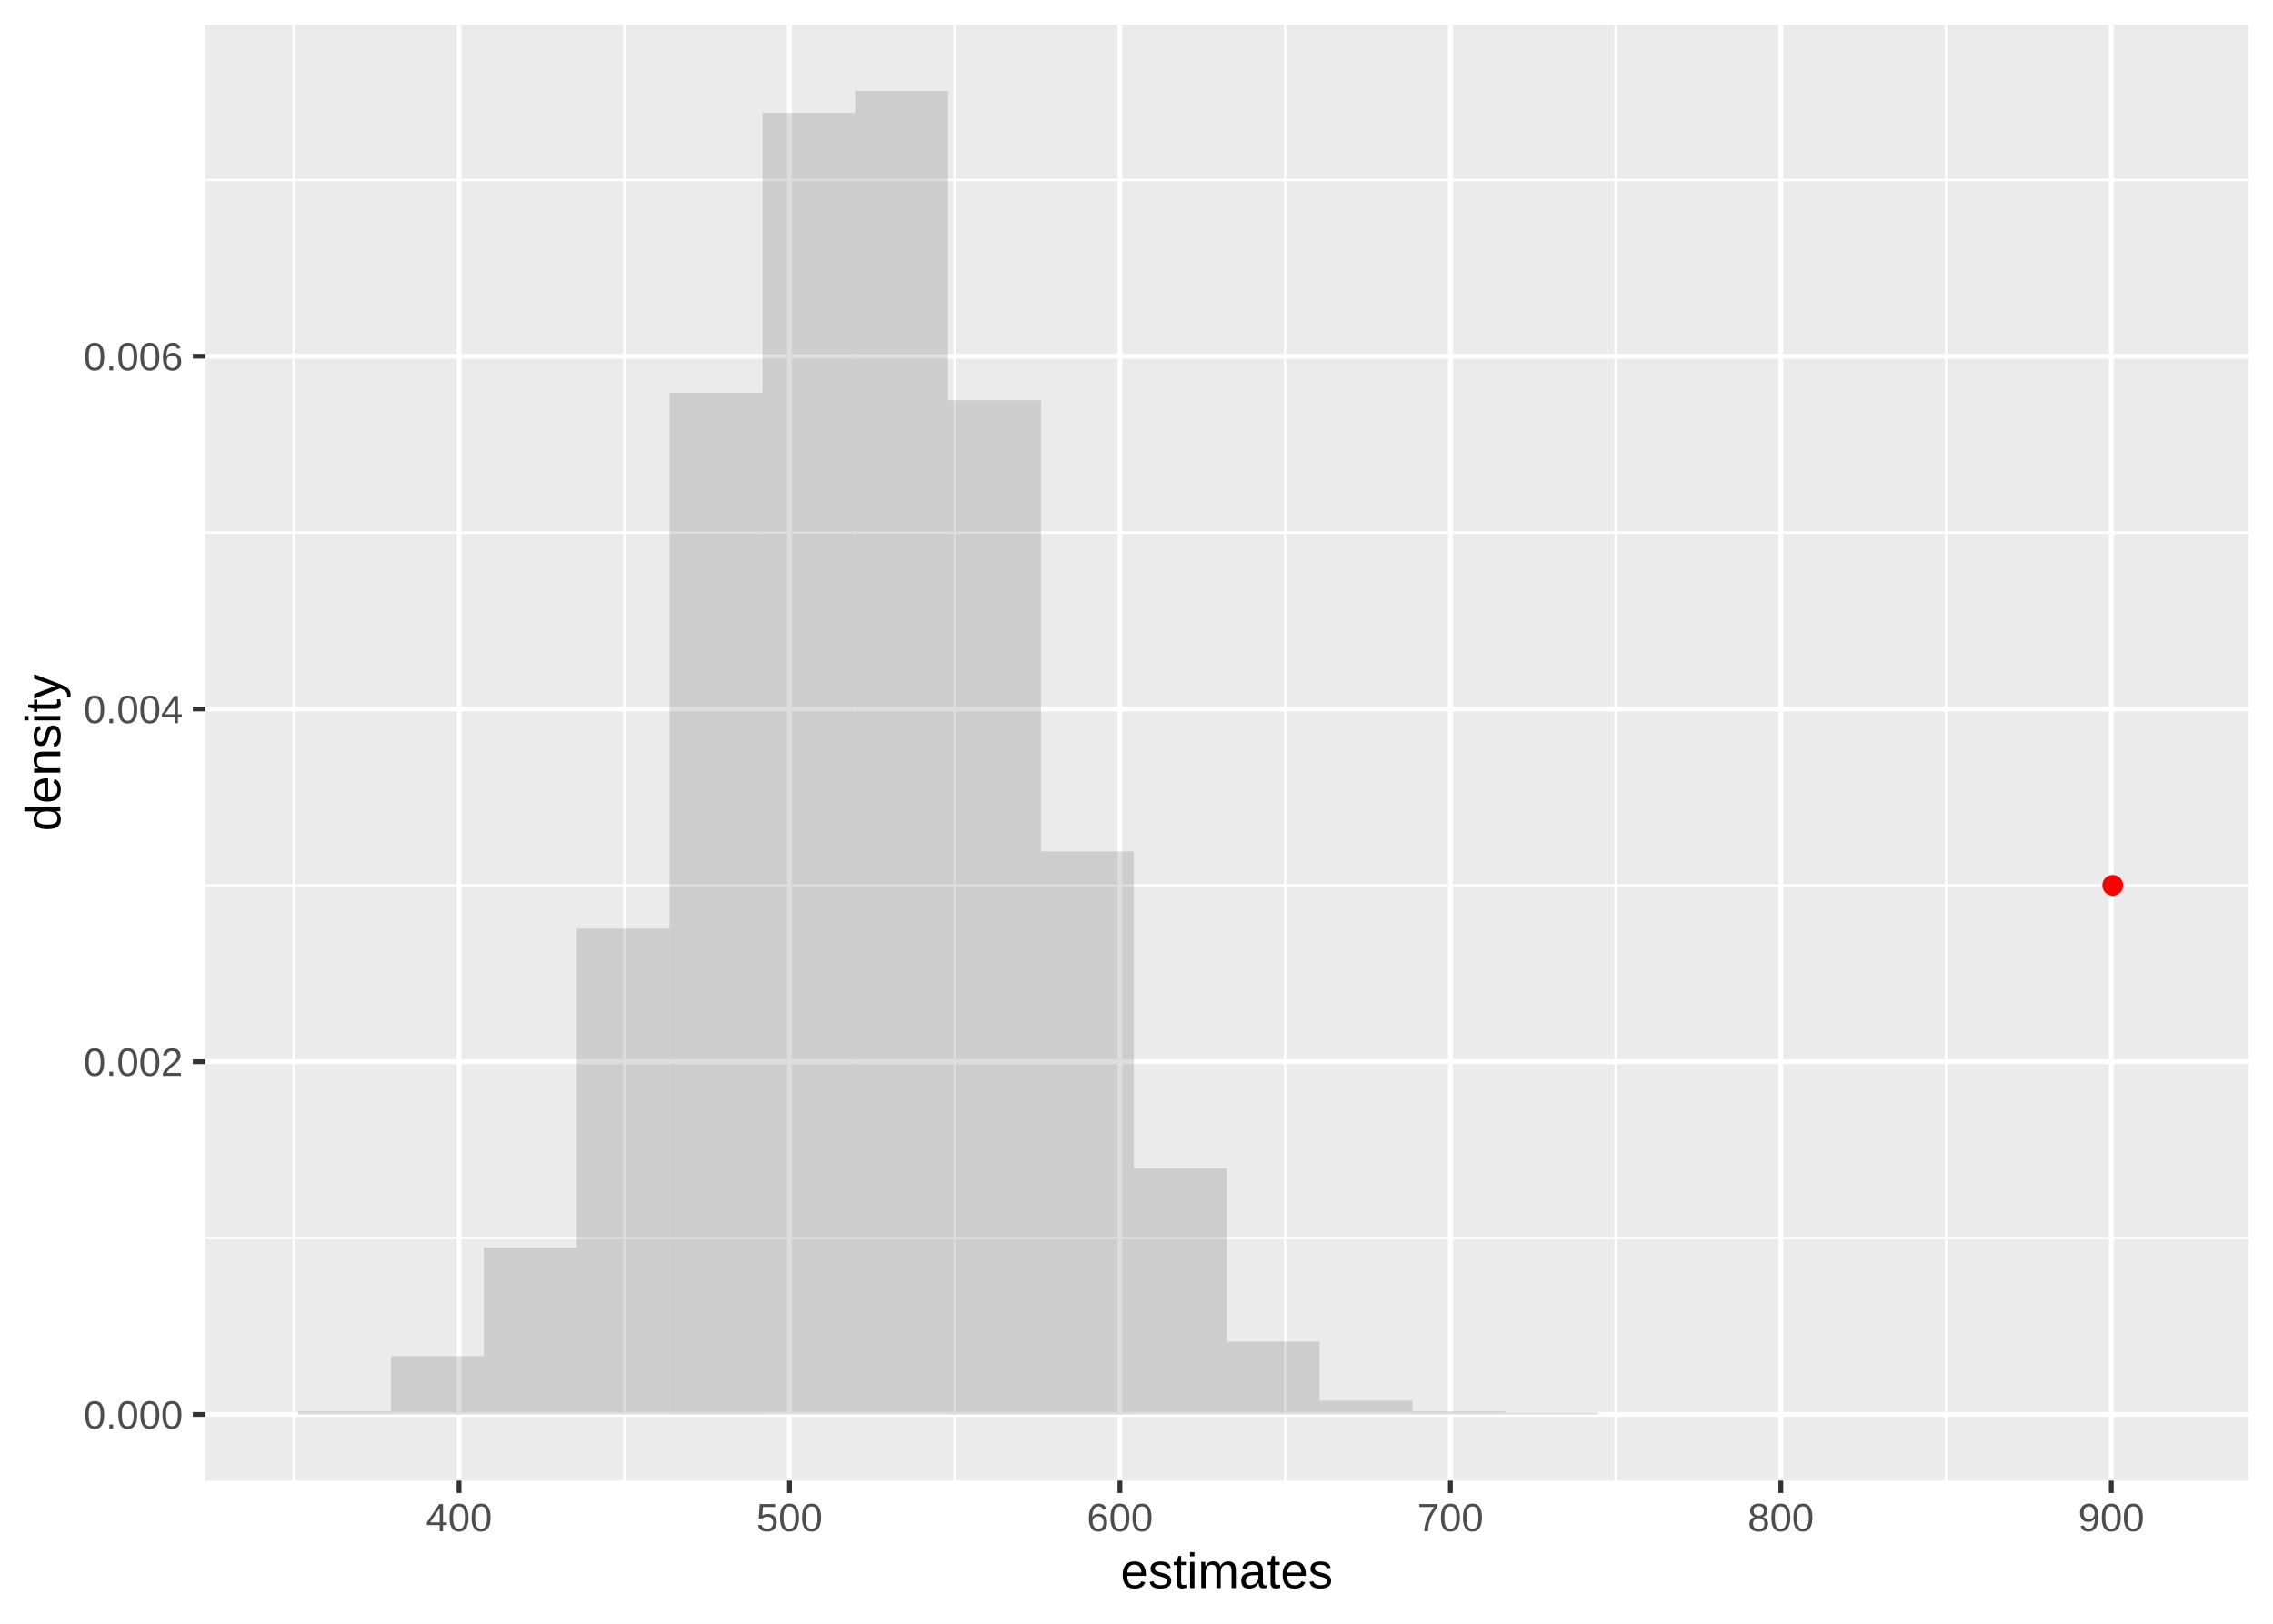
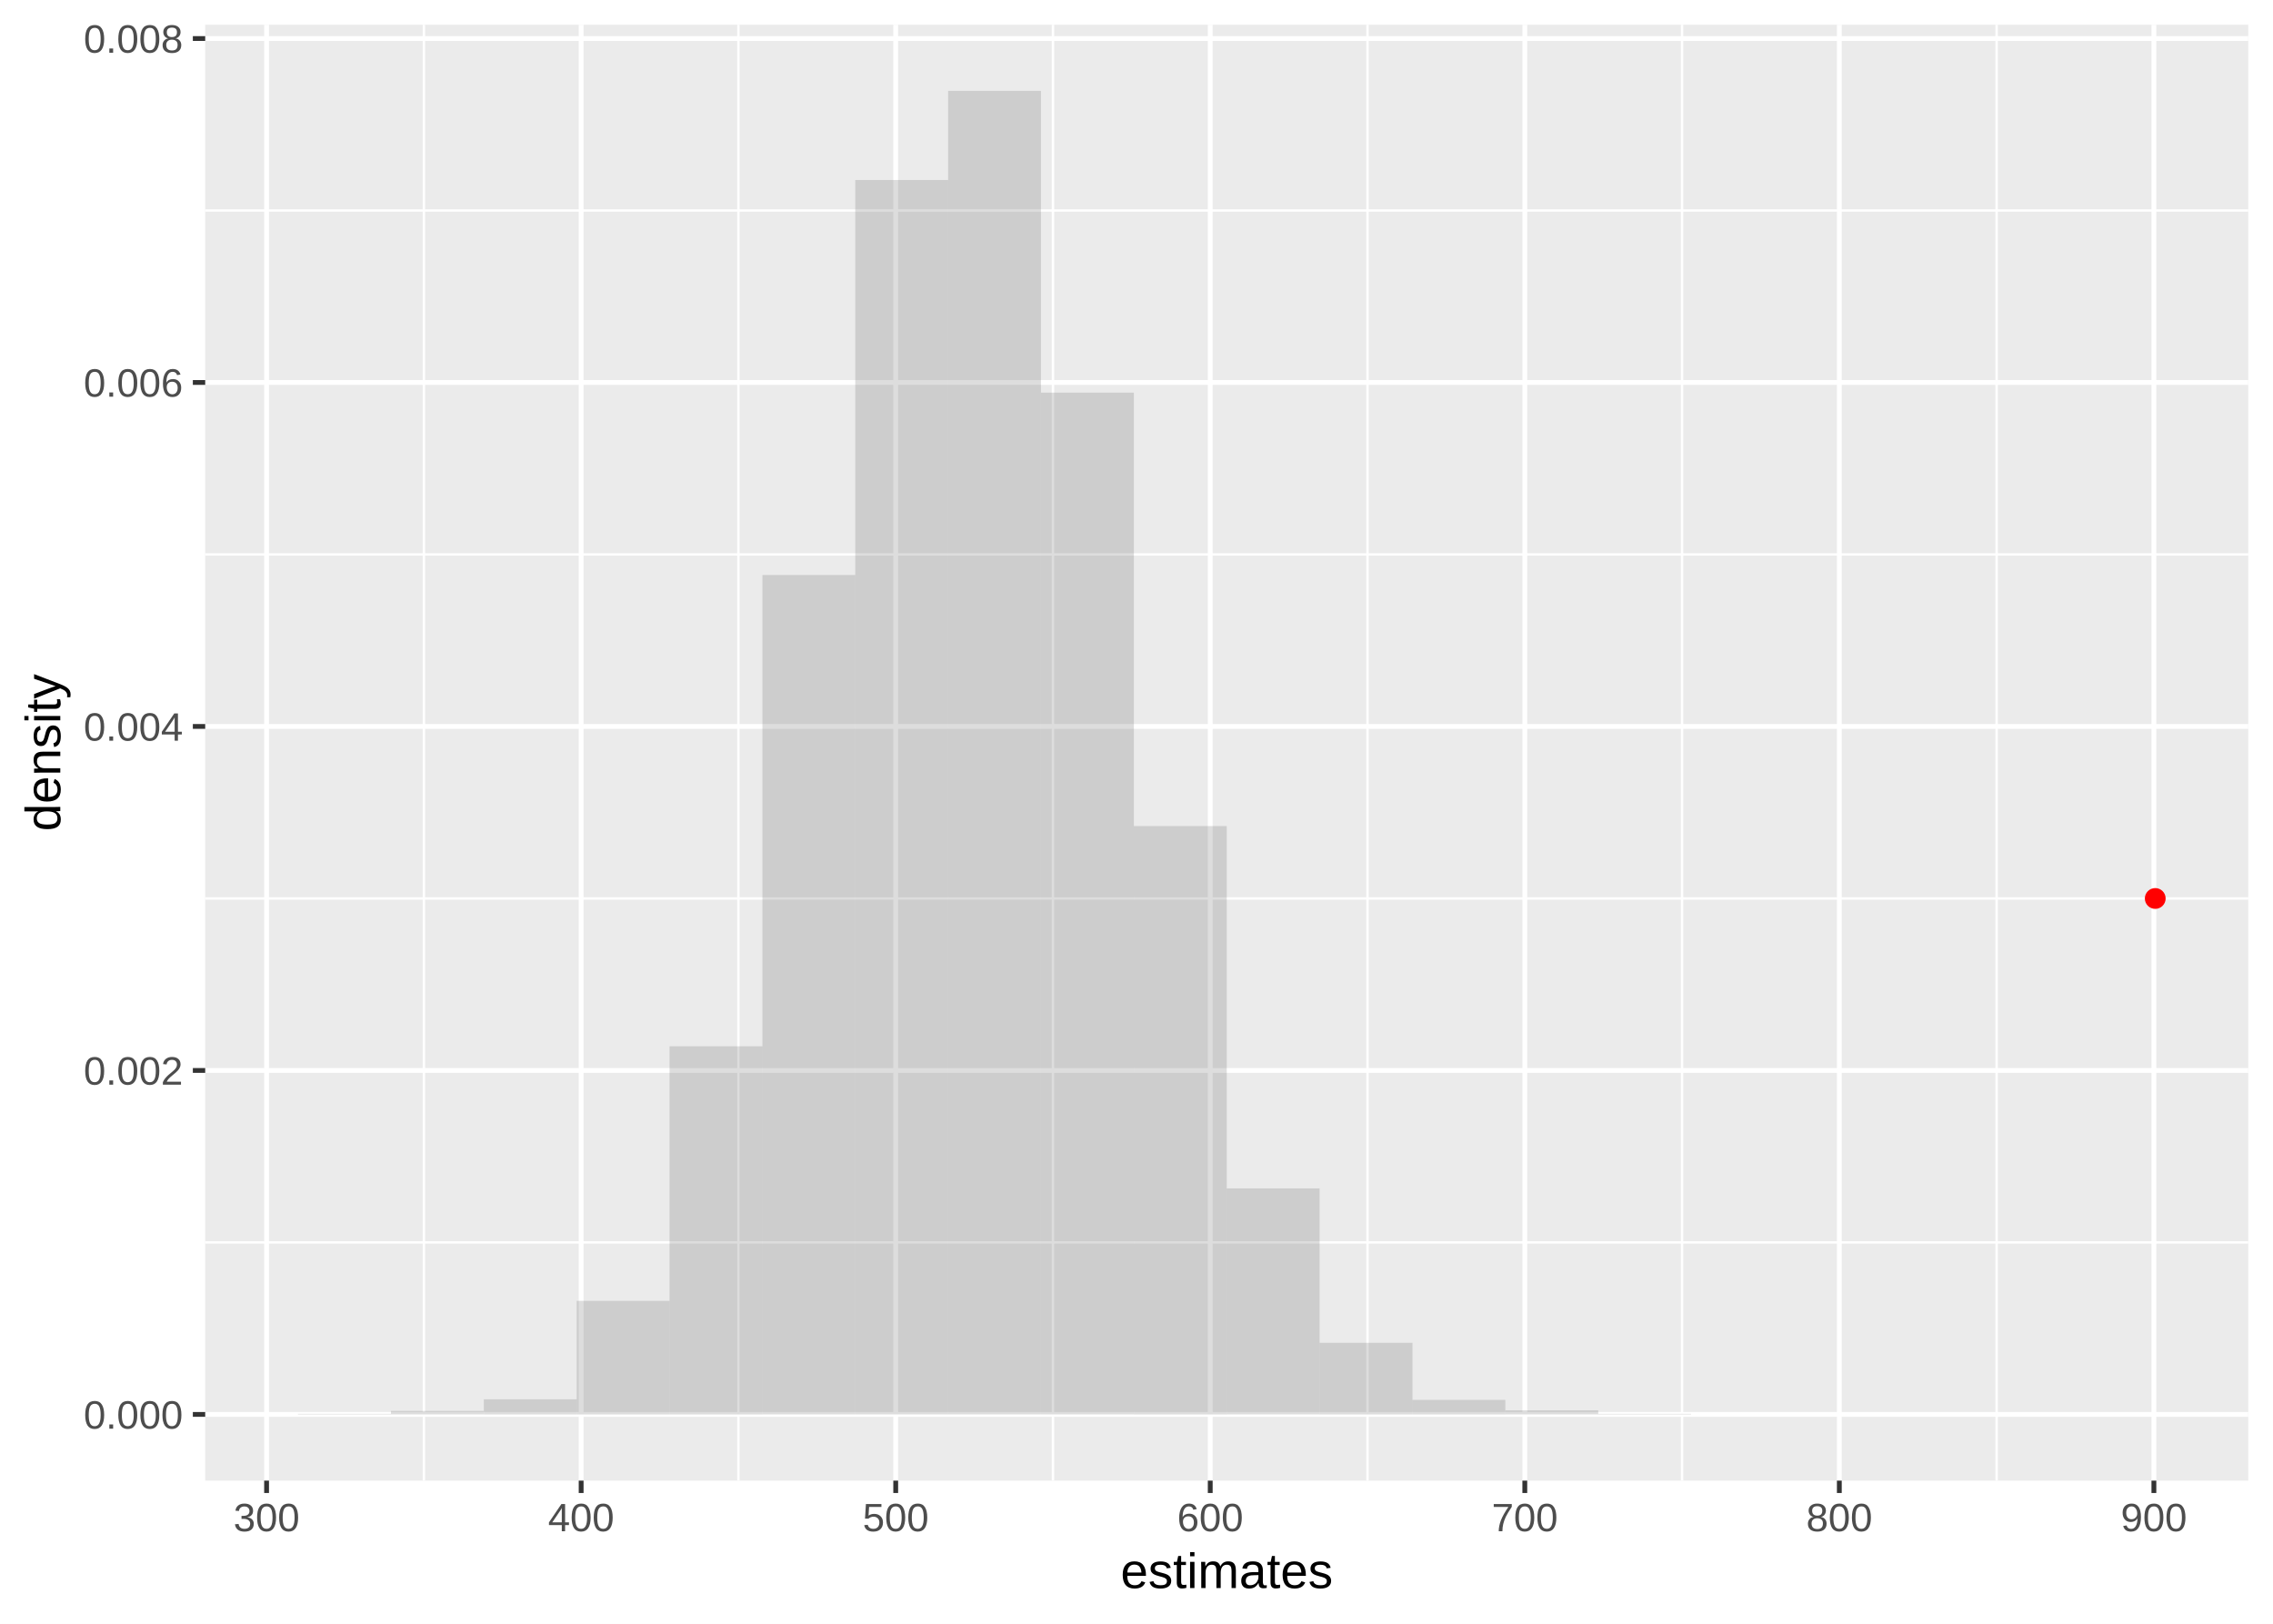
<svg xmlns="http://www.w3.org/2000/svg" class="svglite" width="504.00pt" height="360.00pt" viewBox="0 0 504.00 360.00">
  <defs>
    <style type="text/css">
    .svglite line, .svglite polyline, .svglite polygon, .svglite path, .svglite rect, .svglite circle {
      fill: none;
      stroke: #000000;
      stroke-linecap: round;
      stroke-linejoin: round;
      stroke-miterlimit: 10.00;
    }
    .svglite text {
      white-space: pre;
    }
  </style>
  </defs>
  <rect width="100%" height="100%" style="stroke: none; fill: none;" />
  <defs>
    <clipPath id="cpMC4wMHw1MDQuMDB8MC4wMHwzNjAuMDA=">
      <rect x="0.00" y="0.00" width="504.00" height="360.00" />
    </clipPath>
  </defs>
  <g clip-path="url(#cpMC4wMHw1MDQuMDB8MC4wMHwzNjAuMDA=)">
    <rect x="0.00" y="0.00" width="504.00" height="360.00" style="stroke-width: 1.07; stroke: #FFFFFF; fill: #FFFFFF;" />
  </g>
  <defs>
    <clipPath id="cpNDUuNTB8NDk4LjUyfDUuNDh8MzI4LjI3">
      <rect x="45.50" y="5.48" width="453.02" height="322.79" />
    </clipPath>
  </defs>
  <g clip-path="url(#cpNDUuNTB8NDk4LjUyfDUuNDh8MzI4LjI3)">
    <rect x="45.50" y="5.48" width="453.02" height="322.79" style="stroke-width: 1.07; stroke: none; fill: #EBEBEB;" />
-     <polyline points="45.50,274.49 498.52,274.49 " style="stroke-width: 0.53; stroke: #FFFFFF; stroke-linecap: butt;" />
-     <polyline points="45.50,196.29 498.52,196.29 " style="stroke-width: 0.53; stroke: #FFFFFF; stroke-linecap: butt;" />
-     <polyline points="45.50,118.08 498.52,118.08 " style="stroke-width: 0.53; stroke: #FFFFFF; stroke-linecap: butt;" />
-     <polyline points="45.50,39.88 498.52,39.88 " style="stroke-width: 0.53; stroke: #FFFFFF; stroke-linecap: butt;" />
-     <polyline points="65.15,328.27 65.15,5.48 " style="stroke-width: 0.53; stroke: #FFFFFF; stroke-linecap: butt;" />
-     <polyline points="138.42,328.27 138.42,5.48 " style="stroke-width: 0.53; stroke: #FFFFFF; stroke-linecap: butt;" />
-     <polyline points="211.69,328.27 211.69,5.48 " style="stroke-width: 0.53; stroke: #FFFFFF; stroke-linecap: butt;" />
-     <polyline points="284.96,328.27 284.96,5.48 " style="stroke-width: 0.53; stroke: #FFFFFF; stroke-linecap: butt;" />
-     <polyline points="358.24,328.27 358.24,5.48 " style="stroke-width: 0.53; stroke: #FFFFFF; stroke-linecap: butt;" />
-     <polyline points="431.51,328.27 431.51,5.48 " style="stroke-width: 0.53; stroke: #FFFFFF; stroke-linecap: butt;" />
+     <polyline points="45.50,275.46 498.52,275.46 " style="stroke-width: 0.53; stroke: #FFFFFF; stroke-linecap: butt;" />
+     <polyline points="45.50,199.20 498.52,199.20 " style="stroke-width: 0.53; stroke: #FFFFFF; stroke-linecap: butt;" />
+     <polyline points="45.50,122.93 498.52,122.93 " style="stroke-width: 0.53; stroke: #FFFFFF; stroke-linecap: butt;" />
+     <polyline points="45.50,46.67 498.52,46.67 " style="stroke-width: 0.53; stroke: #FFFFFF; stroke-linecap: butt;" />
+     <polyline points="93.99,328.27 93.99,5.48 " style="stroke-width: 0.53; stroke: #FFFFFF; stroke-linecap: butt;" />
+     <polyline points="163.73,328.27 163.73,5.48 " style="stroke-width: 0.53; stroke: #FFFFFF; stroke-linecap: butt;" />
+     <polyline points="233.48,328.27 233.48,5.48 " style="stroke-width: 0.53; stroke: #FFFFFF; stroke-linecap: butt;" />
+     <polyline points="303.22,328.27 303.22,5.48 " style="stroke-width: 0.53; stroke: #FFFFFF; stroke-linecap: butt;" />
+     <polyline points="372.97,328.27 372.97,5.48 " style="stroke-width: 0.53; stroke: #FFFFFF; stroke-linecap: butt;" />
+     <polyline points="442.72,328.27 442.72,5.48 " style="stroke-width: 0.53; stroke: #FFFFFF; stroke-linecap: butt;" />
    <polyline points="45.50,313.59 498.52,313.59 " style="stroke-width: 1.07; stroke: #FFFFFF; stroke-linecap: butt;" />
-     <polyline points="45.50,235.39 498.52,235.39 " style="stroke-width: 1.07; stroke: #FFFFFF; stroke-linecap: butt;" />
-     <polyline points="45.50,157.19 498.52,157.19 " style="stroke-width: 1.07; stroke: #FFFFFF; stroke-linecap: butt;" />
-     <polyline points="45.50,78.98 498.52,78.98 " style="stroke-width: 1.07; stroke: #FFFFFF; stroke-linecap: butt;" />
-     <polyline points="101.78,328.27 101.78,5.48 " style="stroke-width: 1.07; stroke: #FFFFFF; stroke-linecap: butt;" />
-     <polyline points="175.06,328.27 175.06,5.48 " style="stroke-width: 1.07; stroke: #FFFFFF; stroke-linecap: butt;" />
-     <polyline points="248.33,328.27 248.33,5.48 " style="stroke-width: 1.07; stroke: #FFFFFF; stroke-linecap: butt;" />
-     <polyline points="321.60,328.27 321.60,5.48 " style="stroke-width: 1.07; stroke: #FFFFFF; stroke-linecap: butt;" />
-     <polyline points="394.87,328.27 394.87,5.48 " style="stroke-width: 1.07; stroke: #FFFFFF; stroke-linecap: butt;" />
-     <polyline points="468.14,328.27 468.14,5.48 " style="stroke-width: 1.07; stroke: #FFFFFF; stroke-linecap: butt;" />
-     <rect x="66.09" y="312.90" width="20.59" height="0.70" style="stroke-width: 1.07; stroke: none; stroke-linecap: butt; stroke-linejoin: miter; fill: #595959; fill-opacity: 0.20;" />
-     <rect x="86.68" y="300.65" width="20.59" height="12.94" style="stroke-width: 1.07; stroke: none; stroke-linecap: butt; stroke-linejoin: miter; fill: #595959; fill-opacity: 0.20;" />
-     <rect x="107.28" y="276.58" width="20.59" height="37.01" style="stroke-width: 1.07; stroke: none; stroke-linecap: butt; stroke-linejoin: miter; fill: #595959; fill-opacity: 0.20;" />
-     <rect x="127.87" y="205.90" width="20.59" height="107.69" style="stroke-width: 1.07; stroke: none; stroke-linecap: butt; stroke-linejoin: miter; fill: #595959; fill-opacity: 0.20;" />
-     <rect x="148.46" y="87.08" width="20.59" height="226.52" style="stroke-width: 1.07; stroke: none; stroke-linecap: butt; stroke-linejoin: miter; fill: #595959; fill-opacity: 0.20;" />
-     <rect x="169.05" y="25.02" width="20.59" height="288.57" style="stroke-width: 1.07; stroke: none; stroke-linecap: butt; stroke-linejoin: miter; fill: #595959; fill-opacity: 0.20;" />
-     <rect x="189.64" y="20.15" width="20.59" height="293.44" style="stroke-width: 1.07; stroke: none; stroke-linecap: butt; stroke-linejoin: miter; fill: #595959; fill-opacity: 0.20;" />
-     <rect x="210.23" y="88.75" width="20.59" height="224.85" style="stroke-width: 1.07; stroke: none; stroke-linecap: butt; stroke-linejoin: miter; fill: #595959; fill-opacity: 0.20;" />
-     <rect x="230.83" y="188.79" width="20.59" height="124.81" style="stroke-width: 1.07; stroke: none; stroke-linecap: butt; stroke-linejoin: miter; fill: #595959; fill-opacity: 0.20;" />
-     <rect x="251.42" y="259.05" width="20.59" height="54.54" style="stroke-width: 1.07; stroke: none; stroke-linecap: butt; stroke-linejoin: miter; fill: #595959; fill-opacity: 0.20;" />
-     <rect x="272.01" y="297.45" width="20.59" height="16.14" style="stroke-width: 1.07; stroke: none; stroke-linecap: butt; stroke-linejoin: miter; fill: #595959; fill-opacity: 0.20;" />
-     <rect x="292.60" y="310.53" width="20.59" height="3.06" style="stroke-width: 1.07; stroke: none; stroke-linecap: butt; stroke-linejoin: miter; fill: #595959; fill-opacity: 0.20;" />
-     <rect x="313.19" y="312.90" width="20.59" height="0.70" style="stroke-width: 1.07; stroke: none; stroke-linecap: butt; stroke-linejoin: miter; fill: #595959; fill-opacity: 0.20;" />
-     <rect x="333.79" y="313.18" width="20.59" height="0.42" style="stroke-width: 1.07; stroke: none; stroke-linecap: butt; stroke-linejoin: miter; fill: #595959; fill-opacity: 0.20;" />
-     <rect x="354.38" y="313.59" width="20.59" height="0.00" style="stroke-width: 1.07; stroke: none; stroke-linecap: butt; stroke-linejoin: miter; fill: #595959; fill-opacity: 0.20;" />
+     <polyline points="45.50,237.33 498.52,237.33 " style="stroke-width: 1.07; stroke: #FFFFFF; stroke-linecap: butt;" />
+     <polyline points="45.50,161.06 498.52,161.06 " style="stroke-width: 1.07; stroke: #FFFFFF; stroke-linecap: butt;" />
+     <polyline points="45.50,84.80 498.52,84.80 " style="stroke-width: 1.07; stroke: #FFFFFF; stroke-linecap: butt;" />
+     <polyline points="45.50,8.54 498.52,8.54 " style="stroke-width: 1.07; stroke: #FFFFFF; stroke-linecap: butt;" />
+     <polyline points="59.11,328.27 59.11,5.48 " style="stroke-width: 1.07; stroke: #FFFFFF; stroke-linecap: butt;" />
+     <polyline points="128.86,328.27 128.86,5.48 " style="stroke-width: 1.07; stroke: #FFFFFF; stroke-linecap: butt;" />
+     <polyline points="198.61,328.27 198.61,5.48 " style="stroke-width: 1.07; stroke: #FFFFFF; stroke-linecap: butt;" />
+     <polyline points="268.35,328.27 268.35,5.48 " style="stroke-width: 1.07; stroke: #FFFFFF; stroke-linecap: butt;" />
+     <polyline points="338.10,328.27 338.10,5.48 " style="stroke-width: 1.07; stroke: #FFFFFF; stroke-linecap: butt;" />
+     <polyline points="407.84,328.27 407.84,5.48 " style="stroke-width: 1.07; stroke: #FFFFFF; stroke-linecap: butt;" />
+     <polyline points="477.59,328.27 477.59,5.48 " style="stroke-width: 1.07; stroke: #FFFFFF; stroke-linecap: butt;" />
+     <rect x="66.09" y="313.46" width="20.59" height="0.13" style="stroke-width: 1.07; stroke: none; stroke-linecap: butt; stroke-linejoin: miter; fill: #595959; fill-opacity: 0.20;" />
+     <rect x="86.68" y="312.82" width="20.59" height="0.77" style="stroke-width: 1.07; stroke: none; stroke-linecap: butt; stroke-linejoin: miter; fill: #595959; fill-opacity: 0.20;" />
+     <rect x="107.28" y="310.24" width="20.59" height="3.36" style="stroke-width: 1.07; stroke: none; stroke-linecap: butt; stroke-linejoin: miter; fill: #595959; fill-opacity: 0.20;" />
+     <rect x="127.87" y="288.41" width="20.59" height="25.19" style="stroke-width: 1.07; stroke: none; stroke-linecap: butt; stroke-linejoin: miter; fill: #595959; fill-opacity: 0.20;" />
+     <rect x="148.46" y="231.97" width="20.59" height="81.63" style="stroke-width: 1.07; stroke: none; stroke-linecap: butt; stroke-linejoin: miter; fill: #595959; fill-opacity: 0.20;" />
+     <rect x="169.05" y="127.48" width="20.59" height="186.11" style="stroke-width: 1.07; stroke: none; stroke-linecap: butt; stroke-linejoin: miter; fill: #595959; fill-opacity: 0.20;" />
+     <rect x="189.64" y="39.91" width="20.59" height="273.68" style="stroke-width: 1.07; stroke: none; stroke-linecap: butt; stroke-linejoin: miter; fill: #595959; fill-opacity: 0.20;" />
+     <rect x="210.23" y="20.15" width="20.59" height="293.44" style="stroke-width: 1.07; stroke: none; stroke-linecap: butt; stroke-linejoin: miter; fill: #595959; fill-opacity: 0.20;" />
+     <rect x="230.83" y="87.05" width="20.59" height="226.54" style="stroke-width: 1.07; stroke: none; stroke-linecap: butt; stroke-linejoin: miter; fill: #595959; fill-opacity: 0.20;" />
+     <rect x="251.42" y="183.15" width="20.59" height="130.45" style="stroke-width: 1.07; stroke: none; stroke-linecap: butt; stroke-linejoin: miter; fill: #595959; fill-opacity: 0.20;" />
+     <rect x="272.01" y="263.48" width="20.59" height="50.11" style="stroke-width: 1.07; stroke: none; stroke-linecap: butt; stroke-linejoin: miter; fill: #595959; fill-opacity: 0.20;" />
+     <rect x="292.60" y="297.71" width="20.59" height="15.89" style="stroke-width: 1.07; stroke: none; stroke-linecap: butt; stroke-linejoin: miter; fill: #595959; fill-opacity: 0.20;" />
+     <rect x="313.19" y="310.37" width="20.59" height="3.23" style="stroke-width: 1.07; stroke: none; stroke-linecap: butt; stroke-linejoin: miter; fill: #595959; fill-opacity: 0.20;" />
+     <rect x="333.79" y="312.69" width="20.59" height="0.90" style="stroke-width: 1.07; stroke: none; stroke-linecap: butt; stroke-linejoin: miter; fill: #595959; fill-opacity: 0.20;" />
+     <rect x="354.38" y="313.46" width="20.59" height="0.13" style="stroke-width: 1.07; stroke: none; stroke-linecap: butt; stroke-linejoin: miter; fill: #595959; fill-opacity: 0.20;" />
    <rect x="374.97" y="313.59" width="20.59" height="0.00" style="stroke-width: 1.07; stroke: none; stroke-linecap: butt; stroke-linejoin: miter; fill: #595959; fill-opacity: 0.20;" />
    <rect x="395.56" y="313.59" width="20.59" height="0.00" style="stroke-width: 1.07; stroke: none; stroke-linecap: butt; stroke-linejoin: miter; fill: #595959; fill-opacity: 0.20;" />
    <rect x="416.15" y="313.59" width="20.59" height="0.00" style="stroke-width: 1.07; stroke: none; stroke-linecap: butt; stroke-linejoin: miter; fill: #595959; fill-opacity: 0.20;" />
    <rect x="436.75" y="313.59" width="20.59" height="0.00" style="stroke-width: 1.07; stroke: none; stroke-linecap: butt; stroke-linejoin: miter; fill: #595959; fill-opacity: 0.20;" />
    <rect x="457.34" y="313.59" width="20.59" height="0.00" style="stroke-width: 1.07; stroke: none; stroke-linecap: butt; stroke-linejoin: miter; fill: #595959; fill-opacity: 0.20;" />
-     <circle cx="468.46" cy="196.29" r="1.95" style="stroke-width: 0.71; stroke: #FF0000; fill: #FF0000;" />
+     <circle cx="477.89" cy="199.20" r="1.95" style="stroke-width: 0.71; stroke: #FF0000; fill: #FF0000;" />
  </g>
  <g clip-path="url(#cpMC4wMHw1MDQuMDB8MC4wMHwzNjAuMDA=)">
    <text x="40.57" y="316.75" text-anchor="end" style="font-size: 8.80px;fill: #4D4D4D; font-family: &quot;Arial&quot;;" textLength="22.02px" lengthAdjust="spacingAndGlyphs">0.000</text>
-     <text x="40.57" y="238.54" text-anchor="end" style="font-size: 8.80px;fill: #4D4D4D; font-family: &quot;Arial&quot;;" textLength="22.02px" lengthAdjust="spacingAndGlyphs">0.002</text>
-     <text x="40.57" y="160.34" text-anchor="end" style="font-size: 8.80px;fill: #4D4D4D; font-family: &quot;Arial&quot;;" textLength="22.02px" lengthAdjust="spacingAndGlyphs">0.004</text>
-     <text x="40.57" y="82.13" text-anchor="end" style="font-size: 8.80px;fill: #4D4D4D; font-family: &quot;Arial&quot;;" textLength="22.02px" lengthAdjust="spacingAndGlyphs">0.006</text>
+     <text x="40.57" y="240.48" text-anchor="end" style="font-size: 8.80px;fill: #4D4D4D; font-family: &quot;Arial&quot;;" textLength="22.02px" lengthAdjust="spacingAndGlyphs">0.002</text>
+     <text x="40.57" y="164.22" text-anchor="end" style="font-size: 8.80px;fill: #4D4D4D; font-family: &quot;Arial&quot;;" textLength="22.02px" lengthAdjust="spacingAndGlyphs">0.004</text>
+     <text x="40.57" y="87.95" text-anchor="end" style="font-size: 8.80px;fill: #4D4D4D; font-family: &quot;Arial&quot;;" textLength="22.02px" lengthAdjust="spacingAndGlyphs">0.006</text>
+     <text x="40.57" y="11.69" text-anchor="end" style="font-size: 8.80px;fill: #4D4D4D; font-family: &quot;Arial&quot;;" textLength="22.02px" lengthAdjust="spacingAndGlyphs">0.008</text>
    <polyline points="42.76,313.59 45.50,313.59 " style="stroke-width: 1.07; stroke: #333333; stroke-linecap: butt;" />
-     <polyline points="42.76,235.39 45.50,235.39 " style="stroke-width: 1.07; stroke: #333333; stroke-linecap: butt;" />
-     <polyline points="42.76,157.19 45.50,157.19 " style="stroke-width: 1.07; stroke: #333333; stroke-linecap: butt;" />
-     <polyline points="42.76,78.98 45.50,78.98 " style="stroke-width: 1.07; stroke: #333333; stroke-linecap: butt;" />
-     <polyline points="101.78,331.01 101.78,328.27 " style="stroke-width: 1.07; stroke: #333333; stroke-linecap: butt;" />
-     <polyline points="175.06,331.01 175.06,328.27 " style="stroke-width: 1.07; stroke: #333333; stroke-linecap: butt;" />
-     <polyline points="248.33,331.01 248.33,328.27 " style="stroke-width: 1.07; stroke: #333333; stroke-linecap: butt;" />
-     <polyline points="321.60,331.01 321.60,328.27 " style="stroke-width: 1.07; stroke: #333333; stroke-linecap: butt;" />
-     <polyline points="394.87,331.01 394.87,328.27 " style="stroke-width: 1.07; stroke: #333333; stroke-linecap: butt;" />
-     <polyline points="468.14,331.01 468.14,328.27 " style="stroke-width: 1.07; stroke: #333333; stroke-linecap: butt;" />
-     <text x="101.78" y="339.50" text-anchor="middle" style="font-size: 8.80px;fill: #4D4D4D; font-family: &quot;Arial&quot;;" textLength="14.69px" lengthAdjust="spacingAndGlyphs">400</text>
-     <text x="175.06" y="339.50" text-anchor="middle" style="font-size: 8.80px;fill: #4D4D4D; font-family: &quot;Arial&quot;;" textLength="14.69px" lengthAdjust="spacingAndGlyphs">500</text>
-     <text x="248.33" y="339.50" text-anchor="middle" style="font-size: 8.80px;fill: #4D4D4D; font-family: &quot;Arial&quot;;" textLength="14.69px" lengthAdjust="spacingAndGlyphs">600</text>
-     <text x="321.60" y="339.50" text-anchor="middle" style="font-size: 8.80px;fill: #4D4D4D; font-family: &quot;Arial&quot;;" textLength="14.69px" lengthAdjust="spacingAndGlyphs">700</text>
-     <text x="394.87" y="339.50" text-anchor="middle" style="font-size: 8.80px;fill: #4D4D4D; font-family: &quot;Arial&quot;;" textLength="14.69px" lengthAdjust="spacingAndGlyphs">800</text>
-     <text x="468.14" y="339.50" text-anchor="middle" style="font-size: 8.80px;fill: #4D4D4D; font-family: &quot;Arial&quot;;" textLength="14.69px" lengthAdjust="spacingAndGlyphs">900</text>
+     <polyline points="42.76,237.33 45.50,237.33 " style="stroke-width: 1.07; stroke: #333333; stroke-linecap: butt;" />
+     <polyline points="42.76,161.06 45.50,161.06 " style="stroke-width: 1.07; stroke: #333333; stroke-linecap: butt;" />
+     <polyline points="42.76,84.80 45.50,84.80 " style="stroke-width: 1.07; stroke: #333333; stroke-linecap: butt;" />
+     <polyline points="42.76,8.54 45.50,8.54 " style="stroke-width: 1.07; stroke: #333333; stroke-linecap: butt;" />
+     <polyline points="59.11,331.01 59.11,328.27 " style="stroke-width: 1.07; stroke: #333333; stroke-linecap: butt;" />
+     <polyline points="128.86,331.01 128.86,328.27 " style="stroke-width: 1.07; stroke: #333333; stroke-linecap: butt;" />
+     <polyline points="198.61,331.01 198.61,328.27 " style="stroke-width: 1.07; stroke: #333333; stroke-linecap: butt;" />
+     <polyline points="268.35,331.01 268.35,328.27 " style="stroke-width: 1.07; stroke: #333333; stroke-linecap: butt;" />
+     <polyline points="338.10,331.01 338.10,328.27 " style="stroke-width: 1.07; stroke: #333333; stroke-linecap: butt;" />
+     <polyline points="407.84,331.01 407.84,328.27 " style="stroke-width: 1.07; stroke: #333333; stroke-linecap: butt;" />
+     <polyline points="477.59,331.01 477.59,328.27 " style="stroke-width: 1.07; stroke: #333333; stroke-linecap: butt;" />
+     <text x="59.11" y="339.50" text-anchor="middle" style="font-size: 8.80px;fill: #4D4D4D; font-family: &quot;Arial&quot;;" textLength="14.69px" lengthAdjust="spacingAndGlyphs">300</text>
+     <text x="128.86" y="339.50" text-anchor="middle" style="font-size: 8.80px;fill: #4D4D4D; font-family: &quot;Arial&quot;;" textLength="14.69px" lengthAdjust="spacingAndGlyphs">400</text>
+     <text x="198.61" y="339.50" text-anchor="middle" style="font-size: 8.80px;fill: #4D4D4D; font-family: &quot;Arial&quot;;" textLength="14.69px" lengthAdjust="spacingAndGlyphs">500</text>
+     <text x="268.35" y="339.50" text-anchor="middle" style="font-size: 8.80px;fill: #4D4D4D; font-family: &quot;Arial&quot;;" textLength="14.69px" lengthAdjust="spacingAndGlyphs">600</text>
+     <text x="338.10" y="339.50" text-anchor="middle" style="font-size: 8.80px;fill: #4D4D4D; font-family: &quot;Arial&quot;;" textLength="14.69px" lengthAdjust="spacingAndGlyphs">700</text>
+     <text x="407.84" y="339.50" text-anchor="middle" style="font-size: 8.80px;fill: #4D4D4D; font-family: &quot;Arial&quot;;" textLength="14.69px" lengthAdjust="spacingAndGlyphs">800</text>
+     <text x="477.59" y="339.50" text-anchor="middle" style="font-size: 8.80px;fill: #4D4D4D; font-family: &quot;Arial&quot;;" textLength="14.69px" lengthAdjust="spacingAndGlyphs">900</text>
    <text x="272.01" y="352.09" text-anchor="middle" style="font-size: 11.00px; font-family: &quot;Arial&quot;;" textLength="47.07px" lengthAdjust="spacingAndGlyphs">estimates</text>
    <text transform="translate(13.37,166.87) rotate(-90)" text-anchor="middle" style="font-size: 11.00px; font-family: &quot;Arial&quot;;" textLength="34.86px" lengthAdjust="spacingAndGlyphs">density</text>
  </g>
</svg>
